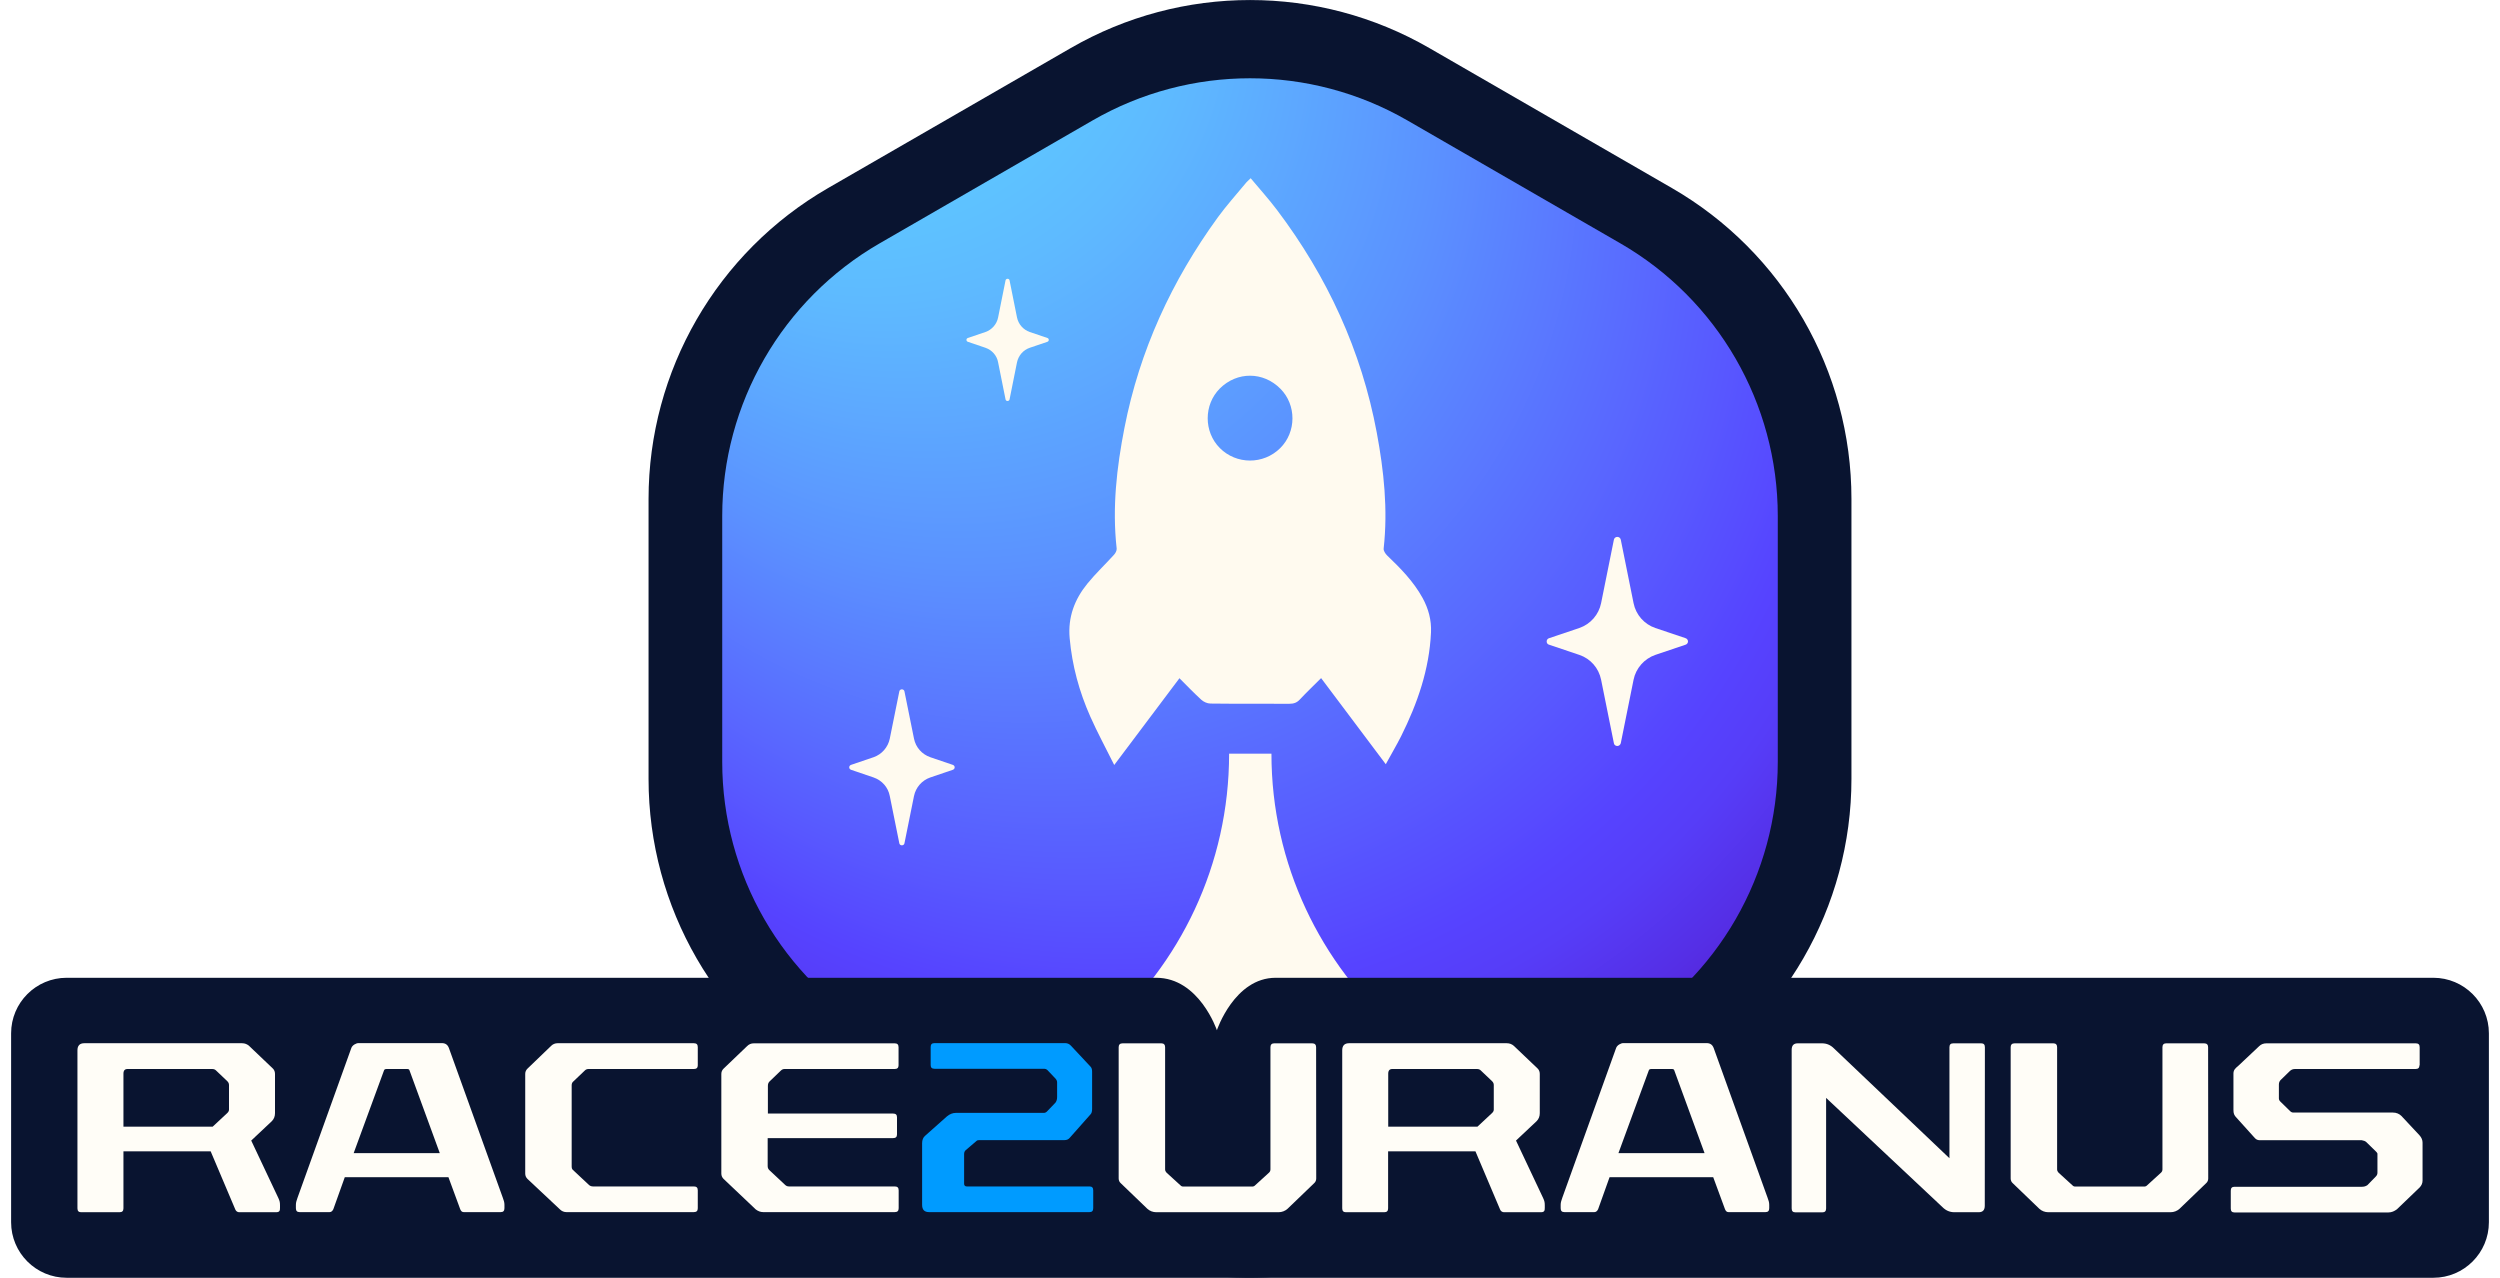
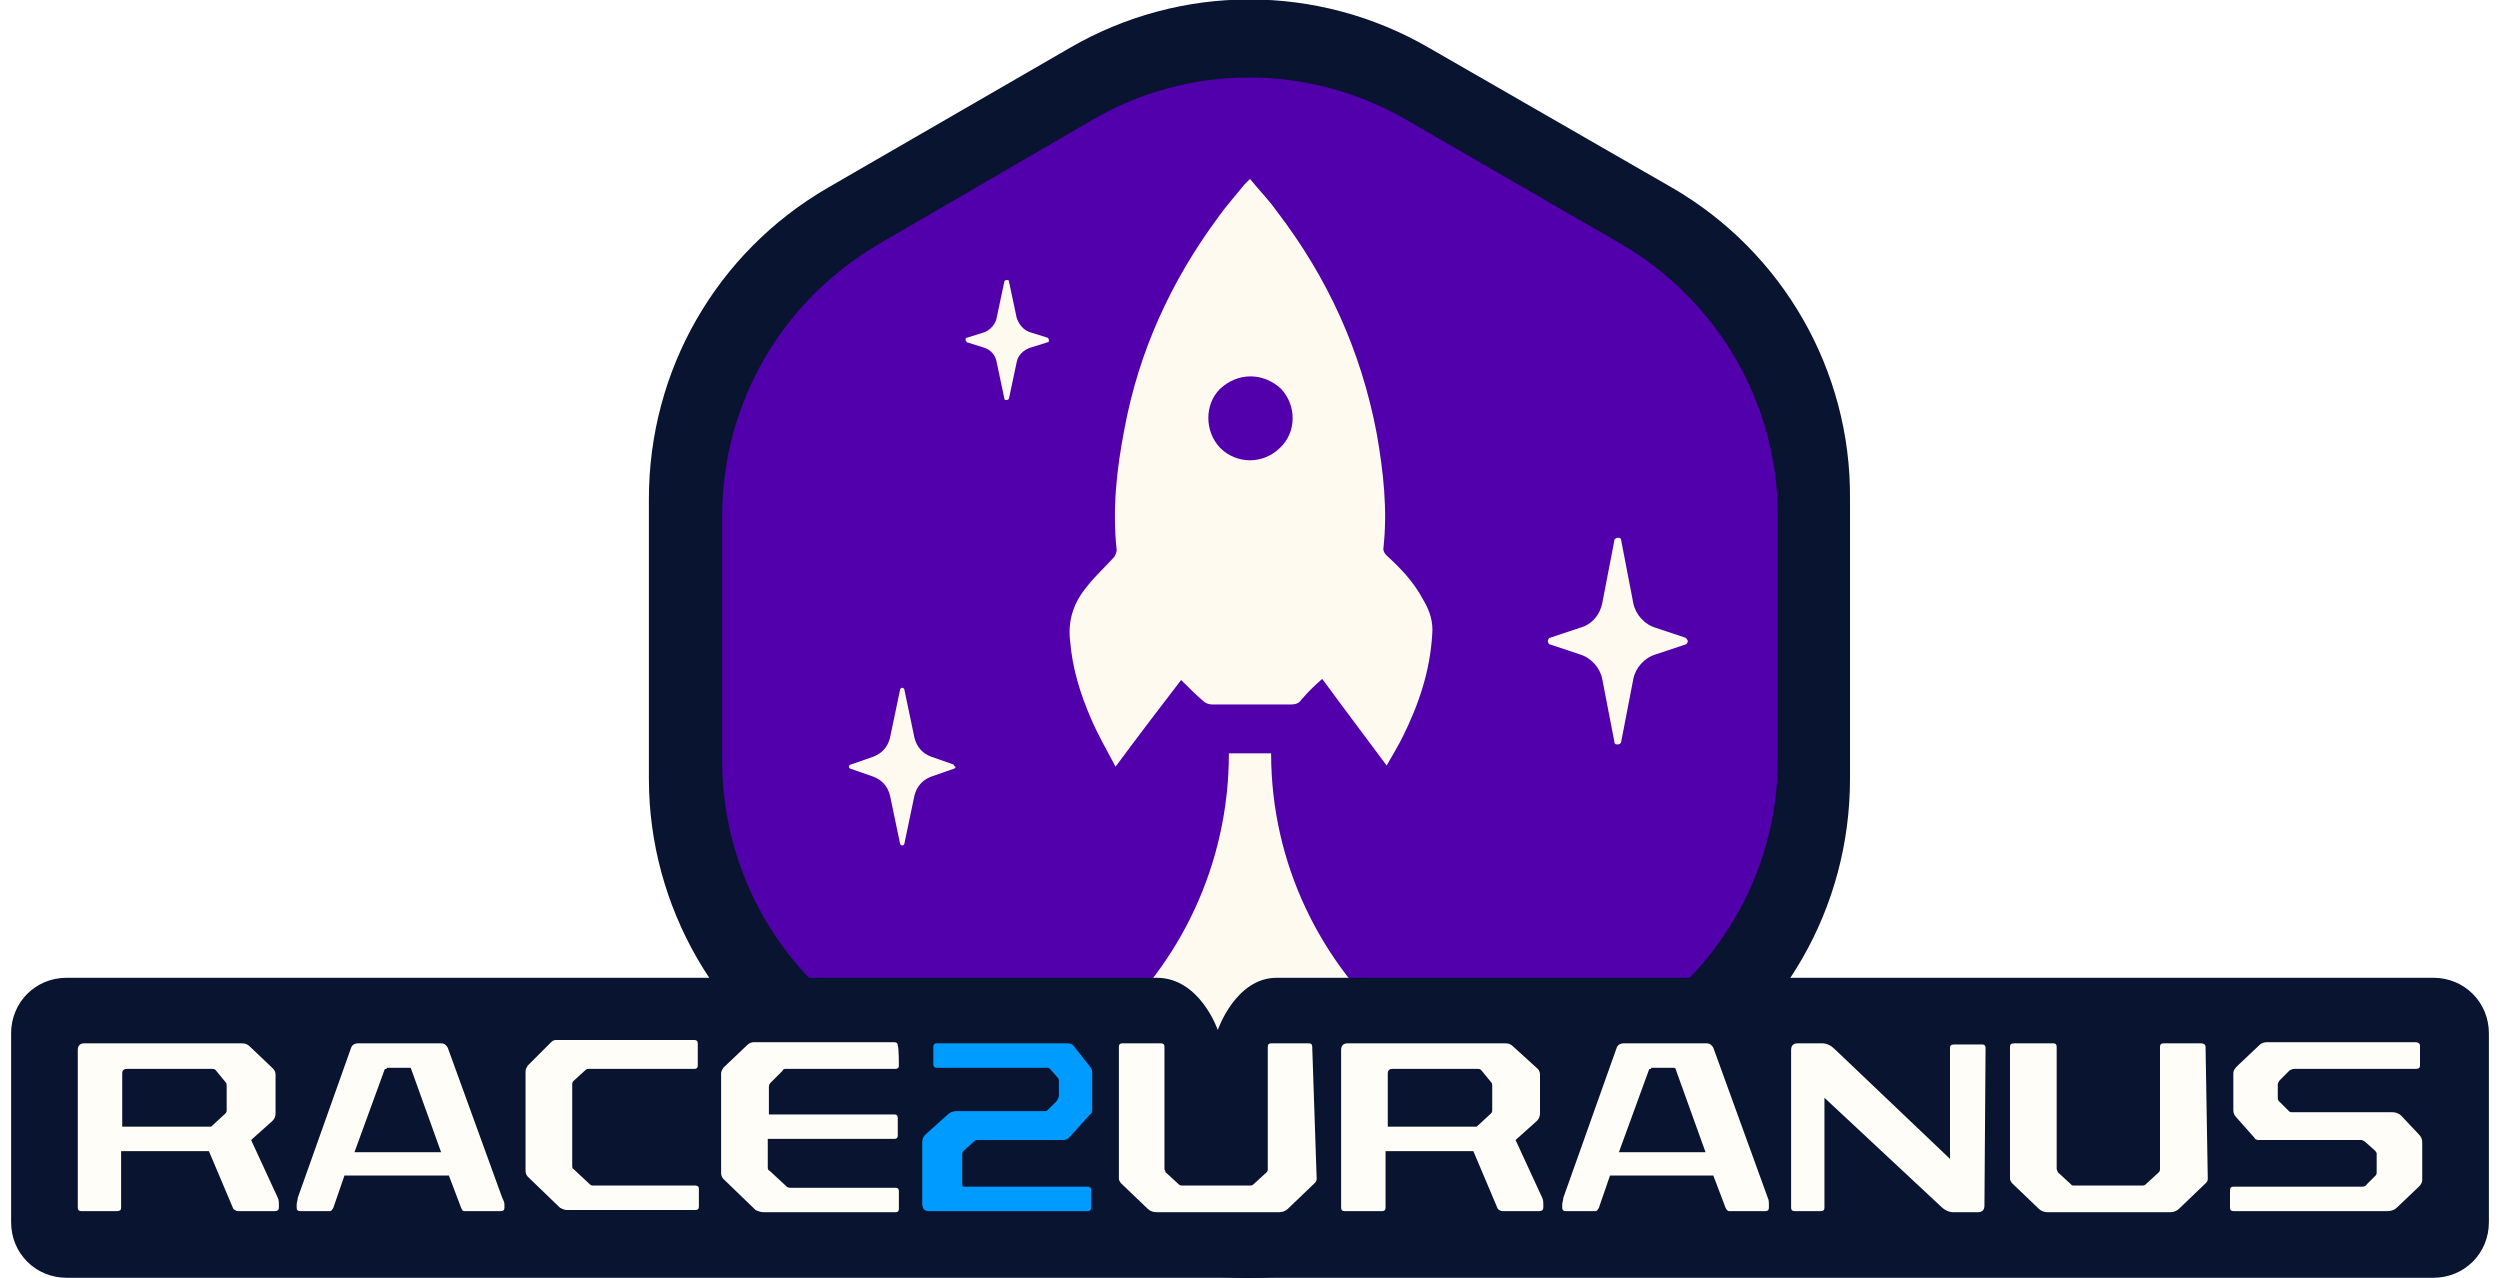
<svg xmlns="http://www.w3.org/2000/svg" xmlns:xlink="http://www.w3.org/1999/xlink" version="1.1" id="Layer_1" x="0px" y="0px" viewBox="0 0 225 115" style="enable-background:new 0 0 225 115;" xml:space="preserve">
  <style type="text/css">
	.st0{fill:#091430;}
	.st1{fill:url(#SVGID_1_);}
- 	.st2{clip-path:url(#SVGID_00000124861816850735422820000001208089245004244653_);fill:#FFFAEF;}
- 	.st3{clip-path:url(#SVGID_00000171706647724076518450000006024566942418316935_);fill:#FFFAEF;}
- 	.st4{clip-path:url(#SVGID_00000043420259195526177070000007012371213195878026_);fill:#FFFAEF;}
- 	.st5{clip-path:url(#SVGID_00000101814289960345698990000001278713730089115278_);fill:#FFFAEF;}
- 	.st6{clip-path:url(#SVGID_00000083777659733940271120000015798195729275514508_);fill:#FFFAEF;}
+ 	.st2{clip-path:url(#SVGID_00000017490443815888644270000018035722761809753275_);fill:#FFFAEF;}
+ 	.st3{clip-path:url(#SVGID_00000041988619368798611940000012973434643967408554_);fill:#FFFAEF;}
+ 	.st4{clip-path:url(#SVGID_00000041988861373333106570000006627958244444288933_);fill:#FFFAEF;}
+ 	.st5{clip-path:url(#SVGID_00000112626700586720516070000011359661135223218592_);fill:#FFFAEF;}
+ 	.st6{clip-path:url(#SVGID_00000052071600291064250960000003128616358262746284_);fill:#FFFAEF;}
	.st7{fill:#FFFDF7;}
	.st8{fill:#009BFF;}
</style>
-   <path class="st0" d="M150.48,16.93l-21.83-12.6c-9.99-5.77-22.3-5.77-32.29,0l-21.84,12.6C64.53,22.7,58.37,33.36,58.37,44.9v25.21  c0,11.54,6.16,22.2,16.15,27.97l12.09,6.98l9.74,5.62c8.7,5.02,19.14,5.65,28.29,1.93c0.85-0.35,1.7-0.72,2.53-1.14  c0.49-0.25,0.99-0.51,1.47-0.79l9.83-5.68h0.01l12-6.93c9.99-5.77,16.15-16.43,16.15-27.97V44.9  C166.63,33.36,160.47,22.7,150.48,16.93z" />
+   <path class="st0" d="M150.5,16.9L128.6,4.3c-10-5.8-22.3-5.8-32.3,0L74.5,16.9c-10,5.8-16.1,16.4-16.1,28v25.2  c0,11.5,6.2,22.2,16.1,28l12.1,7l9.7,5.6c8.7,5,19.1,5.7,28.3,1.9c0.8-0.3,1.7-0.7,2.5-1.1c0.5-0.2,1-0.5,1.5-0.8l9.8-5.7h0l12-6.9  c10-5.8,16.1-16.4,16.1-28V44.9C166.6,33.4,160.5,22.7,150.5,16.9z" />
  <g>
    <g>
-       <radialGradient id="SVGID_1_" cx="120.408" cy="-0.633" r="81.478" fx="68.845" fy="62.453" gradientTransform="matrix(0.983 0 0 -0.983 -7.044 38.0377)" gradientUnits="userSpaceOnUse">
-         <stop offset="0.138" style="stop-color:#60DBFF" />
-         <stop offset="0.221" style="stop-color:#5FD2FF" />
-         <stop offset="0.355" style="stop-color:#5EBAFF" />
-         <stop offset="0.524" style="stop-color:#5B92FF" />
-         <stop offset="0.72" style="stop-color:#585BFF" />
-         <stop offset="0.8" style="stop-color:#5643FF" />
-         <stop offset="0.837" style="stop-color:#563DF8" />
-         <stop offset="0.891" style="stop-color:#552EE5" />
-         <stop offset="0.955" style="stop-color:#5315C6" />
-         <stop offset="1" style="stop-color:#5200AB" />
-       </radialGradient>
-       <path class="st1" d="M145.83,21.9l-19.16-11.06c-8.77-5.06-19.57-5.06-28.34,0L79.17,21.9C70.4,26.96,65,36.32,65,46.44v22.13    c0,10.12,5.4,19.48,14.17,24.54l10.61,6.13l8.55,4.94c7.63,4.41,16.8,4.96,24.83,1.69c0.75-0.3,1.49-0.63,2.22-1    c0.43-0.22,0.87-0.44,1.29-0.69l8.63-4.98h0.01l10.53-6.08C154.6,88.05,160,78.69,160,68.57V46.44    C160,36.32,154.6,26.96,145.83,21.9z" />
+       <g>
+         <radialGradient id="SVGID_1_" cx="128.831" cy="635.078" r="81.478" fx="77.267" fy="698.164" gradientTransform="matrix(0.983 0 0 0.983 -15.323 -585.6213)" gradientUnits="userSpaceOnUse">
+           <stop offset="0" style="stop-color:#60DBFF" />
+           <stop offset="9.936358e-02" style="stop-color:#5FD2FF" />
+           <stop offset="0.261" style="stop-color:#5EBAFF" />
+           <stop offset="0.466" style="stop-color:#5B92FF" />
+           <stop offset="0.703" style="stop-color:#585BFF" />
+           <stop offset="0.8" style="stop-color:#5643FF" />
+           <stop offset="0.837" style="stop-color:#563DF8" />
+           <stop offset="0.891" style="stop-color:#552EE5" />
+           <stop offset="0.955" style="stop-color:#5315C6" />
+           <stop offset="1" style="stop-color:#5200AB" />
+         </radialGradient>
+         <path class="st1" d="M145.8,21.9l-19.2-11.1c-8.8-5.1-19.6-5.1-28.3,0L79.2,21.9C70.4,27,65,36.3,65,46.4v22.1     c0,10.1,5.4,19.5,14.2,24.5l10.6,6.1l8.6,4.9c7.6,4.4,16.8,5,24.8,1.7c0.8-0.3,1.5-0.6,2.2-1c0.4-0.2,0.9-0.4,1.3-0.7l8.6-5h0     l10.5-6.1c8.8-5.1,14.2-14.4,14.2-24.5V46.4C160,36.3,154.6,27,145.8,21.9z" />
+       </g>
    </g>
  </g>
  <g>
    <g>
-       <defs>
-         <path id="SVGID_00000031915873625437663260000012862166348543586697_" d="M145.83,21.9l-19.16-11.06     c-8.77-5.06-19.57-5.06-28.34,0L79.17,21.9C70.4,26.96,65,36.32,65,46.44v22.13c0,10.12,5.4,19.48,14.17,24.54l10.61,6.13     l8.55,4.94c7.63,4.41,16.8,4.96,24.83,1.69c0.75-0.3,1.49-0.63,2.22-1c0.43-0.22,0.87-0.44,1.29-0.69l8.63-4.98h0.01l10.53-6.08     C154.6,88.05,160,78.69,160,68.57V46.44C160,36.32,154.6,26.96,145.83,21.9z" />
-       </defs>
-       <clipPath id="SVGID_00000095327943180229209360000000235163514734623876_">
-         <use xlink:href="#SVGID_00000031915873625437663260000012862166348543586697_" style="overflow:visible;" />
-       </clipPath>
-       <path style="clip-path:url(#SVGID_00000095327943180229209360000000235163514734623876_);fill:#FFFAEF;" d="M114.43,67.83h-3.81    c0,10.02-4.43,18.99-11.44,25.09l1.35,0.78c6.41,3.7,14.11,4.16,20.86,1.42c0.63-0.26,1.25-0.53,1.87-0.84    c0.36-0.19,0.73-0.37,1.09-0.58l1.48-0.86C118.86,86.74,114.43,77.79,114.43,67.83z" />
+       <g>
+         <defs>
+           <path id="SVGID_00000088132997246524077370000012393543223745133247_" d="M145.8,21.9l-19.2-11.1c-8.8-5.1-19.6-5.1-28.3,0      L79.2,21.9C70.4,27,65,36.3,65,46.4v22.1c0,10.1,5.4,19.5,14.2,24.5l10.6,6.1l8.6,4.9c7.6,4.4,16.8,5,24.8,1.7      c0.8-0.3,1.5-0.6,2.2-1c0.4-0.2,0.9-0.4,1.3-0.7l8.6-5h0l10.5-6.1c8.8-5.1,14.2-14.4,14.2-24.5V46.4      C160,36.3,154.6,27,145.8,21.9z" />
+         </defs>
+         <clipPath id="SVGID_00000101797205082219170400000017016025513790648245_">
+           <use xlink:href="#SVGID_00000088132997246524077370000012393543223745133247_" style="overflow:visible;" />
+         </clipPath>
+         <path style="clip-path:url(#SVGID_00000101797205082219170400000017016025513790648245_);fill:#FFFAEF;" d="M114.4,67.8h-3.8     c0,10-4.4,19-11.4,25.1l1.3,0.8c6.4,3.7,14.1,4.2,20.9,1.4c0.6-0.3,1.2-0.5,1.9-0.8c0.4-0.2,0.7-0.4,1.1-0.6l1.5-0.9     C118.9,86.7,114.4,77.8,114.4,67.8z" />
+       </g>
    </g>
    <g>
-       <defs>
-         <path id="SVGID_00000129905656682725385100000014838912009631732370_" d="M145.83,21.9l-19.16-11.06     c-8.77-5.06-19.57-5.06-28.34,0L79.17,21.9C70.4,26.96,65,36.32,65,46.44v22.13c0,10.12,5.4,19.48,14.17,24.54l10.61,6.13     l8.55,4.94c7.63,4.41,16.8,4.96,24.83,1.69c0.75-0.3,1.49-0.63,2.22-1c0.43-0.22,0.87-0.44,1.29-0.69l8.63-4.98h0.01l10.53-6.08     C154.6,88.05,160,78.69,160,68.57V46.44C160,36.32,154.6,26.96,145.83,21.9z" />
-       </defs>
-       <clipPath id="SVGID_00000147216249536488013920000001513905501667943586_">
-         <use xlink:href="#SVGID_00000129905656682725385100000014838912009631732370_" style="overflow:visible;" />
-       </clipPath>
-       <path style="clip-path:url(#SVGID_00000147216249536488013920000001513905501667943586_);fill:#FFFAEF;" d="M124.84,49.99    c-0.16-0.16-0.34-0.43-0.31-0.63c0.39-3.51,0.02-6.98-0.62-10.42c-1.38-7.39-4.45-14.04-8.97-20.03    c-0.74-0.98-1.56-1.89-2.38-2.87c-0.22,0.22-0.38,0.35-0.5,0.51c-0.82,0.99-1.68,1.95-2.44,2.99c-4.16,5.72-7.06,12.01-8.42,18.97    c-0.7,3.58-1.11,7.19-0.7,10.86c0.02,0.18-0.11,0.42-0.24,0.56c-0.79,0.87-1.65,1.68-2.39,2.59c-1.16,1.42-1.77,3.03-1.6,4.92    c0.22,2.46,0.86,4.81,1.86,7.06c0.64,1.44,1.39,2.82,2.15,4.35c2.02-2.69,3.93-5.23,5.87-7.81c0.69,0.69,1.31,1.34,1.97,1.94    c0.21,0.19,0.54,0.34,0.82,0.34c2.37,0.03,4.74,0.01,7.11,0.02c0.39,0,0.67-0.1,0.93-0.38c0.61-0.65,1.25-1.26,1.92-1.93    c1.95,2.6,3.85,5.12,5.82,7.75c0.49-0.9,0.96-1.69,1.38-2.52c1.47-2.95,2.54-6.01,2.69-9.34c0.05-1.12-0.23-2.14-0.76-3.11    C127.21,52.32,126.04,51.14,124.84,49.99z M115.22,40.33c-1.51,1.5-3.95,1.49-5.44-0.01c-1.45-1.46-1.45-3.89,0-5.35    c1.55-1.55,3.92-1.54,5.46,0.02C116.69,36.45,116.68,38.88,115.22,40.33z" />
+       <g>
+         <defs>
+           <path id="SVGID_00000080188078070083422270000004351987352628770736_" d="M145.8,21.9l-19.2-11.1c-8.8-5.1-19.6-5.1-28.3,0      L79.2,21.9C70.4,27,65,36.3,65,46.4v22.1c0,10.1,5.4,19.5,14.2,24.5l10.6,6.1l8.6,4.9c7.6,4.4,16.8,5,24.8,1.7      c0.8-0.3,1.5-0.6,2.2-1c0.4-0.2,0.9-0.4,1.3-0.7l8.6-5h0l10.5-6.1c8.8-5.1,14.2-14.4,14.2-24.5V46.4      C160,36.3,154.6,27,145.8,21.9z" />
+         </defs>
+         <clipPath id="SVGID_00000005224341869912658090000013149342396338530743_">
+           <use xlink:href="#SVGID_00000080188078070083422270000004351987352628770736_" style="overflow:visible;" />
+         </clipPath>
+         <path style="clip-path:url(#SVGID_00000005224341869912658090000013149342396338530743_);fill:#FFFAEF;" d="M124.8,50     c-0.2-0.2-0.3-0.4-0.3-0.6c0.4-3.5,0-7-0.6-10.4c-1.4-7.4-4.4-14-9-20c-0.7-1-1.6-1.9-2.4-2.9c-0.2,0.2-0.4,0.4-0.5,0.5     c-0.8,1-1.7,2-2.4,3c-4.2,5.7-7.1,12-8.4,19c-0.7,3.6-1.1,7.2-0.7,10.9c0,0.2-0.1,0.4-0.2,0.6c-0.8,0.9-1.7,1.7-2.4,2.6     c-1.2,1.4-1.8,3-1.6,4.9c0.2,2.5,0.9,4.8,1.9,7.1c0.6,1.4,1.4,2.8,2.2,4.3c2-2.7,3.9-5.2,5.9-7.8c0.7,0.7,1.3,1.3,2,1.9     c0.2,0.2,0.5,0.3,0.8,0.3c2.4,0,4.7,0,7.1,0c0.4,0,0.7-0.1,0.9-0.4c0.6-0.7,1.2-1.3,1.9-1.9c1.9,2.6,3.8,5.1,5.8,7.8     c0.5-0.9,1-1.7,1.4-2.5c1.5-3,2.5-6,2.7-9.3c0.1-1.1-0.2-2.1-0.8-3.1C127.2,52.3,126,51.1,124.8,50z M115.2,40.3     c-1.5,1.5-3.9,1.5-5.4,0c-1.4-1.5-1.4-3.9,0-5.3c1.6-1.5,3.9-1.5,5.5,0C116.7,36.5,116.7,38.9,115.2,40.3z" />
+       </g>
    </g>
    <g>
-       <defs>
-         <path id="SVGID_00000096778489197219608300000015756697419339892109_" d="M145.83,21.9l-19.16-11.06     c-8.77-5.06-19.57-5.06-28.34,0L79.17,21.9C70.4,26.96,65,36.32,65,46.44v22.13c0,10.12,5.4,19.48,14.17,24.54l10.61,6.13     l8.55,4.94c7.63,4.41,16.8,4.96,24.83,1.69c0.75-0.3,1.49-0.63,2.22-1c0.43-0.22,0.87-0.44,1.29-0.69l8.63-4.98h0.01l10.53-6.08     C154.6,88.05,160,78.69,160,68.57V46.44C160,36.32,154.6,26.96,145.83,21.9z" />
-       </defs>
-       <clipPath id="SVGID_00000030476965328932563980000006250019912744640939_">
-         <use xlink:href="#SVGID_00000096778489197219608300000015756697419339892109_" style="overflow:visible;" />
-       </clipPath>
-       <path style="clip-path:url(#SVGID_00000030476965328932563980000006250019912744640939_);fill:#FFFAEF;" d="M85.76,68.84    l-2.03-0.69c-0.75-0.26-1.31-0.88-1.47-1.67l-0.86-4.26c-0.02-0.11-0.12-0.18-0.23-0.18s-0.21,0.07-0.23,0.18l-0.86,4.26    c-0.16,0.77-0.71,1.41-1.46,1.67l-2.03,0.69c-0.1,0.04-0.16,0.12-0.16,0.22s0.06,0.18,0.16,0.22l2.03,0.69    c0.75,0.26,1.31,0.88,1.46,1.67l0.86,4.26c0.02,0.11,0.12,0.18,0.23,0.18s0.21-0.07,0.23-0.18l0.86-4.26    c0.16-0.77,0.71-1.41,1.47-1.67l2.03-0.69c0.1-0.04,0.16-0.12,0.16-0.22C85.92,68.96,85.86,68.88,85.76,68.84z" />
+       <g>
+         <defs>
+           <path id="SVGID_00000136390850696803337900000005704790068720900739_" d="M145.8,21.9l-19.2-11.1c-8.8-5.1-19.6-5.1-28.3,0      L79.2,21.9C70.4,27,65,36.3,65,46.4v22.1c0,10.1,5.4,19.5,14.2,24.5l10.6,6.1l8.6,4.9c7.6,4.4,16.8,5,24.8,1.7      c0.8-0.3,1.5-0.6,2.2-1c0.4-0.2,0.9-0.4,1.3-0.7l8.6-5h0l10.5-6.1c8.8-5.1,14.2-14.4,14.2-24.5V46.4      C160,36.3,154.6,27,145.8,21.9z" />
+         </defs>
+         <clipPath id="SVGID_00000015320000844045615370000000382939797867746454_">
+           <use xlink:href="#SVGID_00000136390850696803337900000005704790068720900739_" style="overflow:visible;" />
+         </clipPath>
+         <path style="clip-path:url(#SVGID_00000015320000844045615370000000382939797867746454_);fill:#FFFAEF;" d="M85.8,68.8l-2-0.7     c-0.8-0.3-1.3-0.9-1.5-1.7l-0.9-4.3c0-0.1-0.1-0.2-0.2-0.2s-0.2,0.1-0.2,0.2l-0.9,4.3c-0.2,0.8-0.7,1.4-1.5,1.7l-2,0.7     c-0.1,0-0.2,0.1-0.2,0.2s0.1,0.2,0.2,0.2l2,0.7c0.8,0.3,1.3,0.9,1.5,1.7l0.9,4.3c0,0.1,0.1,0.2,0.2,0.2s0.2-0.1,0.2-0.2l0.9-4.3     c0.2-0.8,0.7-1.4,1.5-1.7l2-0.7c0.1,0,0.2-0.1,0.2-0.2C85.9,69,85.9,68.9,85.8,68.8z" />
+       </g>
    </g>
    <g>
-       <defs>
-         <path id="SVGID_00000060723723022683466910000017221292682633909415_" d="M145.83,21.9l-19.16-11.06     c-8.77-5.06-19.57-5.06-28.34,0L79.17,21.9C70.4,26.96,65,36.32,65,46.44v22.13c0,10.12,5.4,19.48,14.17,24.54l10.61,6.13     l8.55,4.94c7.63,4.41,16.8,4.96,24.83,1.69c0.75-0.3,1.49-0.63,2.22-1c0.43-0.22,0.87-0.44,1.29-0.69l8.63-4.98h0.01l10.53-6.08     C154.6,88.05,160,78.69,160,68.57V46.44C160,36.32,154.6,26.96,145.83,21.9z" />
-       </defs>
-       <clipPath id="SVGID_00000070120790220641217380000014263739619583810948_">
-         <use xlink:href="#SVGID_00000060723723022683466910000017221292682633909415_" style="overflow:visible;" />
-       </clipPath>
-       <path style="clip-path:url(#SVGID_00000070120790220641217380000014263739619583810948_);fill:#FFFAEF;" d="M94.27,30.42    l-1.59-0.54c-0.58-0.2-1.02-0.69-1.15-1.31l-0.67-3.34c-0.02-0.09-0.09-0.14-0.18-0.14c-0.09,0-0.16,0.06-0.18,0.14l-0.67,3.34    c-0.12,0.61-0.56,1.11-1.14,1.31l-1.59,0.54c-0.08,0.03-0.12,0.1-0.12,0.17c0,0.08,0.05,0.14,0.12,0.17l1.59,0.54    c0.58,0.2,1.03,0.69,1.14,1.31l0.67,3.34c0.02,0.09,0.09,0.14,0.18,0.14c0.09,0,0.16-0.06,0.18-0.14l0.67-3.34    c0.13-0.61,0.56-1.11,1.15-1.31l1.59-0.54c0.08-0.03,0.12-0.1,0.12-0.17C94.39,30.51,94.34,30.44,94.27,30.42z" />
+       <g>
+         <defs>
+           <path id="SVGID_00000075147165400353916790000007104396208753531794_" d="M145.8,21.9l-19.2-11.1c-8.8-5.1-19.6-5.1-28.3,0      L79.2,21.9C70.4,27,65,36.3,65,46.4v22.1c0,10.1,5.4,19.5,14.2,24.5l10.6,6.1l8.6,4.9c7.6,4.4,16.8,5,24.8,1.7      c0.8-0.3,1.5-0.6,2.2-1c0.4-0.2,0.9-0.4,1.3-0.7l8.6-5h0l10.5-6.1c8.8-5.1,14.2-14.4,14.2-24.5V46.4      C160,36.3,154.6,27,145.8,21.9z" />
+         </defs>
+         <clipPath id="SVGID_00000163785602959453568240000005204593782916704166_">
+           <use xlink:href="#SVGID_00000075147165400353916790000007104396208753531794_" style="overflow:visible;" />
+         </clipPath>
+         <path style="clip-path:url(#SVGID_00000163785602959453568240000005204593782916704166_);fill:#FFFAEF;" d="M94.3,30.4l-1.6-0.5     c-0.6-0.2-1-0.7-1.2-1.3l-0.7-3.3c0-0.1-0.1-0.1-0.2-0.1c-0.1,0-0.2,0.1-0.2,0.1l-0.7,3.3c-0.1,0.6-0.6,1.1-1.1,1.3l-1.6,0.5     c-0.1,0-0.1,0.1-0.1,0.2c0,0.1,0.1,0.1,0.1,0.2l1.6,0.5c0.6,0.2,1,0.7,1.1,1.3l0.7,3.3c0,0.1,0.1,0.1,0.2,0.1     c0.1,0,0.2-0.1,0.2-0.1l0.7-3.3c0.1-0.6,0.6-1.1,1.2-1.3l1.6-0.5c0.1,0,0.1-0.1,0.1-0.2C94.4,30.5,94.3,30.4,94.3,30.4z" />
+       </g>
    </g>
    <g>
-       <defs>
-         <path id="SVGID_00000171690803240831407000000004925910929679903419_" d="M145.83,21.9l-19.16-11.06     c-8.77-5.06-19.57-5.06-28.34,0L79.17,21.9C70.4,26.96,65,36.32,65,46.44v22.13c0,10.12,5.4,19.48,14.17,24.54l10.61,6.13     l8.55,4.94c7.63,4.41,16.8,4.96,24.83,1.69c0.75-0.3,1.49-0.63,2.22-1c0.43-0.22,0.87-0.44,1.29-0.69l8.63-4.98h0.01l10.53-6.08     C154.6,88.05,160,78.69,160,68.57V46.44C160,36.32,154.6,26.96,145.83,21.9z" />
-       </defs>
-       <clipPath id="SVGID_00000105401946185005169520000017295674029514183839_">
-         <use xlink:href="#SVGID_00000171690803240831407000000004925910929679903419_" style="overflow:visible;" />
-       </clipPath>
-       <path style="clip-path:url(#SVGID_00000105401946185005169520000017295674029514183839_);fill:#FFFAEF;" d="M151.71,57.44    l-2.73-0.92c-1-0.34-1.75-1.19-1.96-2.24l-1.15-5.71c-0.03-0.15-0.16-0.25-0.31-0.25s-0.28,0.1-0.31,0.25l-1.15,5.71    c-0.21,1.04-0.95,1.89-1.96,2.24l-2.73,0.92c-0.13,0.04-0.21,0.16-0.21,0.29c0,0.14,0.08,0.26,0.21,0.29l2.73,0.92    c1.01,0.34,1.75,1.19,1.96,2.24l1.15,5.71c0.02,0.15,0.16,0.25,0.31,0.25s0.27-0.11,0.31-0.25l1.15-5.71    c0.21-1.04,0.96-1.89,1.96-2.24l2.73-0.92c0.12-0.04,0.21-0.16,0.21-0.29C151.92,57.6,151.83,57.48,151.71,57.44z" />
+       <g>
+         <defs>
+           <path id="SVGID_00000137127848755774849190000006494495118812790921_" d="M145.8,21.9l-19.2-11.1c-8.8-5.1-19.6-5.1-28.3,0      L79.2,21.9C70.4,27,65,36.3,65,46.4v22.1c0,10.1,5.4,19.5,14.2,24.5l10.6,6.1l8.6,4.9c7.6,4.4,16.8,5,24.8,1.7      c0.8-0.3,1.5-0.6,2.2-1c0.4-0.2,0.9-0.4,1.3-0.7l8.6-5h0l10.5-6.1c8.8-5.1,14.2-14.4,14.2-24.5V46.4      C160,36.3,154.6,27,145.8,21.9z" />
+         </defs>
+         <clipPath id="SVGID_00000137106064160694821170000009872568960479093663_">
+           <use xlink:href="#SVGID_00000137127848755774849190000006494495118812790921_" style="overflow:visible;" />
+         </clipPath>
+         <path style="clip-path:url(#SVGID_00000137106064160694821170000009872568960479093663_);fill:#FFFAEF;" d="M151.7,57.4l-2.7-0.9     c-1-0.3-1.8-1.2-2-2.2l-1.1-5.7c0-0.2-0.2-0.2-0.3-0.2s-0.3,0.1-0.3,0.2l-1.1,5.7c-0.2,1-0.9,1.9-2,2.2l-2.7,0.9     c-0.1,0-0.2,0.2-0.2,0.3c0,0.1,0.1,0.3,0.2,0.3l2.7,0.9c1,0.3,1.8,1.2,2,2.2l1.1,5.7c0,0.2,0.2,0.2,0.3,0.2s0.3-0.1,0.3-0.2     l1.1-5.7c0.2-1,1-1.9,2-2.2l2.7-0.9c0.1,0,0.2-0.2,0.2-0.3C151.9,57.6,151.8,57.5,151.7,57.4z" />
+       </g>
    </g>
  </g>
-   <path class="st0" d="M219,115H6c-2.76,0-5-2.24-5-5V93c0-2.76,2.24-5,5-5c0,0,94.19,0,98.06,0s5.46,4.72,5.46,4.72  S111.1,88,114.81,88C118.52,88,219,88,219,88c2.76,0,5,2.24,5,5v17C224,112.76,221.76,115,219,115z" />
+   <path class="st0" d="M219,115H6c-2.8,0-5-2.2-5-5V93c0-2.8,2.2-5,5-5c0,0,94.2,0,98.1,0s5.5,4.7,5.5,4.7s1.6-4.7,5.3-4.7  S219,88,219,88c2.8,0,5,2.2,5,5v17C224,112.8,221.8,115,219,115z" />
  <g>
    <g>
-       <path class="st7" d="M24.57,96.18c0.13,0.13,0.18,0.31,0.18,0.48v3.52c0,0.29-0.09,0.53-0.29,0.73l-1.85,1.74l2.44,5.17    c0.11,0.24,0.15,0.37,0.15,0.64v0.24c0,0.24-0.02,0.4-0.35,0.4h-3.32c-0.15,0-0.29-0.09-0.35-0.24l-2.22-5.24h-7.85v5.13    c0,0.24-0.11,0.35-0.35,0.35H7.3c-0.22,0-0.33-0.11-0.33-0.35V94.53c0-0.42,0.2-0.64,0.62-0.64h14.19c0.26,0,0.48,0.09,0.66,0.26    L24.57,96.18z M19.44,96.34c-0.09-0.09-0.2-0.13-0.35-0.13h-7.61c-0.24,0-0.37,0.13-0.37,0.42v4.77h8.03l1.32-1.23    c0.11-0.11,0.15-0.2,0.15-0.31v-2.2c0-0.13-0.04-0.24-0.15-0.35L19.44,96.34z" />
-       <path class="st7" d="M45.25,107.79c0.09,0.24,0.15,0.42,0.15,0.64v0.31c0,0.24-0.11,0.35-0.33,0.35h-3.34    c-0.15,0-0.24-0.09-0.31-0.26l-1.06-2.88h-9.33L30,108.83c-0.07,0.15-0.18,0.26-0.33,0.26h-2.71c-0.22,0-0.33-0.11-0.33-0.35    v-0.31c0-0.22,0.07-0.4,0.15-0.64l4.84-13.47c0.09-0.26,0.44-0.44,0.64-0.44h7.5c0.33,0,0.53,0.15,0.64,0.44L45.25,107.79z     M34.8,96.21c-0.13,0-0.22,0.04-0.24,0.13l-2.73,7.44h7.75l-2.73-7.46c-0.02-0.07-0.09-0.11-0.2-0.11H34.8z" />
-       <path class="st7" d="M62.8,95.88c0,0.22-0.11,0.33-0.35,0.33h-9.48c-0.13,0-0.24,0.04-0.33,0.13l-1.08,1.03    c-0.07,0.07-0.11,0.18-0.11,0.31v7.28c0,0.13,0.02,0.26,0.11,0.33l1.45,1.36c0.11,0.09,0.22,0.13,0.37,0.13h9.07    c0.24,0,0.35,0.11,0.35,0.35v1.61c0,0.24-0.11,0.35-0.35,0.35H50.97c-0.22,0-0.42-0.09-0.57-0.24l-2.93-2.75    c-0.13-0.13-0.2-0.29-0.2-0.48v-8.96c0-0.2,0.07-0.35,0.2-0.48l2.13-2.05c0.15-0.15,0.35-0.24,0.57-0.24h12.28    c0.24,0,0.35,0.11,0.35,0.35C62.8,94.23,62.8,95.88,62.8,95.88z" />
-       <path class="st7" d="M80.87,95.88c0,0.22-0.11,0.33-0.35,0.33h-9.9c-0.13,0-0.24,0.04-0.35,0.15l-1.01,0.97    c-0.11,0.11-0.15,0.24-0.15,0.4v2.49h11.27c0.24,0,0.35,0.11,0.35,0.33v1.55c0,0.22-0.11,0.33-0.35,0.33H69.09v2.51    c0,0.15,0.04,0.26,0.15,0.37l1.41,1.32c0.11,0.11,0.22,0.15,0.37,0.15h9.51c0.24,0,0.35,0.11,0.35,0.35v1.61    c0,0.24-0.11,0.35-0.35,0.35H68.68c-0.24,0-0.46-0.09-0.66-0.24l-2.9-2.75c-0.13-0.13-0.2-0.29-0.2-0.48v-8.96    c0-0.2,0.07-0.35,0.2-0.48l2.11-2.02c0.18-0.18,0.37-0.26,0.62-0.26h12.67c0.24,0,0.35,0.11,0.35,0.35V95.88z" />
-       <path class="st8" d="M98.14,95.99c0.11,0.11,0.15,0.26,0.15,0.46v3.34c0,0.24-0.04,0.4-0.15,0.51l-1.87,2.11    c-0.11,0.13-0.26,0.2-0.46,0.2h-7.68c-0.11,0-0.2,0.02-0.26,0.09l-0.95,0.81c-0.11,0.09-0.15,0.22-0.15,0.37v2.66    c0,0.15,0.09,0.24,0.24,0.24h11.05c0.22,0,0.33,0.11,0.33,0.35v1.61c0,0.24-0.11,0.35-0.33,0.35H83.61    c-0.42,0-0.62-0.22-0.62-0.66v-5.54c0-0.29,0.09-0.51,0.26-0.66l1.98-1.76c0.24-0.2,0.51-0.31,0.79-0.31h7.92    c0.11,0,0.2-0.04,0.29-0.13l0.76-0.79c0.11-0.15,0.15-0.31,0.15-0.51V97.4c0-0.09-0.04-0.2-0.13-0.31l-0.73-0.77    c-0.09-0.09-0.2-0.13-0.31-0.13h-9.86c-0.24,0-0.35-0.11-0.35-0.33v-1.63c0-0.24,0.11-0.35,0.35-0.35h11.75    c0.22,0,0.4,0.09,0.53,0.24L98.14,95.99z" />
-       <path class="st7" d="M118.46,106.06c0,0.18-0.07,0.33-0.2,0.44l-2.38,2.29c-0.22,0.2-0.51,0.31-0.81,0.31h-11    c-0.31,0-0.59-0.11-0.81-0.31l-2.38-2.29c-0.13-0.11-0.2-0.26-0.2-0.44V94.25c0-0.22,0.11-0.35,0.35-0.35h3.5    c0.22,0,0.33,0.13,0.33,0.35v11c0,0.13,0.07,0.22,0.13,0.29l1.25,1.14c0.09,0.09,0.15,0.11,0.29,0.11h6.14    c0.13,0,0.2-0.02,0.29-0.11l1.25-1.14c0.07-0.07,0.13-0.15,0.13-0.29v-11c0-0.22,0.11-0.35,0.33-0.35h3.43    c0.24,0,0.35,0.13,0.35,0.35L118.46,106.06L118.46,106.06z" />
-       <path class="st7" d="M138.4,96.18c0.13,0.13,0.18,0.31,0.18,0.48v3.52c0,0.29-0.09,0.53-0.29,0.73l-1.85,1.74l2.44,5.17    c0.11,0.24,0.15,0.37,0.15,0.64v0.24c0,0.24-0.02,0.4-0.35,0.4h-3.32c-0.15,0-0.29-0.09-0.35-0.24l-2.22-5.24h-7.86v5.13    c0,0.24-0.11,0.35-0.35,0.35h-3.45c-0.22,0-0.33-0.11-0.33-0.35V94.53c0-0.42,0.2-0.64,0.62-0.64h14.19    c0.26,0,0.48,0.09,0.66,0.26L138.4,96.18z M133.27,96.34c-0.09-0.09-0.2-0.13-0.35-0.13h-7.61c-0.24,0-0.37,0.13-0.37,0.42v4.77    h8.03l1.32-1.23c0.11-0.11,0.15-0.2,0.15-0.31v-2.2c0-0.13-0.04-0.24-0.15-0.35L133.27,96.34z" />
-       <path class="st7" d="M159.08,107.79c0.09,0.24,0.15,0.42,0.15,0.64v0.31c0,0.24-0.11,0.35-0.33,0.35h-3.34    c-0.15,0-0.24-0.09-0.31-0.26l-1.06-2.88h-9.33l-1.03,2.88c-0.07,0.15-0.18,0.26-0.33,0.26h-2.71c-0.22,0-0.33-0.11-0.33-0.35    v-0.31c0-0.22,0.07-0.4,0.15-0.64l4.84-13.47c0.09-0.26,0.44-0.44,0.64-0.44h7.5c0.33,0,0.53,0.15,0.64,0.44L159.08,107.79z     M148.63,96.21c-0.13,0-0.22,0.04-0.24,0.13l-2.73,7.44h7.75l-2.73-7.46c-0.02-0.07-0.09-0.11-0.2-0.11H148.63z" />
-       <path class="st7" d="M178.63,108.51c0,0.4-0.18,0.59-0.55,0.59h-2.18c-0.42,0-0.77-0.15-1.08-0.46l-10.47-9.83v9.95    c0,0.24-0.11,0.35-0.33,0.35h-2.44c-0.22,0-0.33-0.11-0.33-0.35V94.49c0-0.4,0.18-0.59,0.55-0.59h2.18c0.42,0,0.77,0.15,1.08,0.46    l10.39,9.88v-9.99c0-0.24,0.11-0.35,0.35-0.35h2.51c0.22,0,0.33,0.11,0.33,0.35L178.63,108.51L178.63,108.51z" />
-       <path class="st7" d="M198.74,106.06c0,0.18-0.07,0.33-0.2,0.44l-2.38,2.29c-0.22,0.2-0.51,0.31-0.81,0.31h-11    c-0.31,0-0.59-0.11-0.81-0.31l-2.38-2.29c-0.13-0.11-0.2-0.26-0.2-0.44V94.25c0-0.22,0.11-0.35,0.35-0.35h3.5    c0.22,0,0.33,0.13,0.33,0.35v11c0,0.13,0.07,0.22,0.13,0.29l1.25,1.14c0.09,0.09,0.15,0.11,0.29,0.11h6.14    c0.13,0,0.2-0.02,0.29-0.11l1.25-1.14c0.07-0.07,0.13-0.15,0.13-0.29v-11c0-0.22,0.11-0.35,0.33-0.35h3.43    c0.24,0,0.35,0.13,0.35,0.35L198.74,106.06L198.74,106.06z" />
-       <path class="st7" d="M217.75,95.88c0,0.22-0.11,0.33-0.35,0.33h-10.85c-0.2,0-0.35,0.07-0.48,0.2l-0.77,0.75    c-0.13,0.11-0.2,0.26-0.2,0.44v1.25c0,0.11,0.04,0.2,0.13,0.29l0.88,0.86c0.09,0.09,0.18,0.13,0.29,0.13h8.96    c0.31,0,0.57,0.11,0.77,0.31l1.61,1.72c0.2,0.22,0.29,0.44,0.29,0.68v3.41c0,0.24-0.09,0.44-0.26,0.62l-2.02,1.94    c-0.24,0.2-0.51,0.31-0.79,0.31H201.1c-0.22,0-0.33-0.11-0.33-0.35v-1.61c0-0.24,0.11-0.35,0.33-0.35h11.46    c0.2,0,0.35-0.04,0.51-0.15l0.75-0.77c0.11-0.11,0.15-0.22,0.15-0.35v-1.72c-0.02-0.07-0.07-0.11-0.13-0.18l-0.86-0.84    c-0.11-0.11-0.26-0.15-0.42-0.18h-9.17c-0.15,0-0.31-0.04-0.44-0.18l-1.65-1.83c-0.24-0.24-0.29-0.4-0.29-0.73v-3.26    c0-0.33,0.18-0.48,0.42-0.68l1.89-1.78c0.18-0.18,0.4-0.26,0.66-0.26h13.44c0.24,0,0.35,0.11,0.35,0.35v1.63H217.75z" />
+       <path class="st7" d="M24.6,96.2c0.1,0.1,0.2,0.3,0.2,0.5v3.5c0,0.3-0.1,0.5-0.3,0.7l-1.9,1.7l2.4,5.2c0.1,0.2,0.1,0.4,0.1,0.6v0.2    c0,0.2,0,0.4-0.4,0.4h-3.3c-0.1,0-0.3-0.1-0.4-0.2l-2.2-5.2h-7.9v5.1c0,0.2-0.1,0.3-0.4,0.3H7.3c-0.2,0-0.3-0.1-0.3-0.3V94.5    c0-0.4,0.2-0.6,0.6-0.6h14.2c0.3,0,0.5,0.1,0.7,0.3L24.6,96.2z M19.4,96.3c-0.1-0.1-0.2-0.1-0.4-0.1h-7.6c-0.2,0-0.4,0.1-0.4,0.4    v4.8h8l1.3-1.2c0.1-0.1,0.1-0.2,0.1-0.3v-2.2c0-0.1,0-0.2-0.1-0.3L19.4,96.3z" />
+       <path class="st7" d="M45.2,107.8c0.1,0.2,0.2,0.4,0.2,0.6v0.3c0,0.2-0.1,0.3-0.3,0.3h-3.3c-0.2,0-0.2-0.1-0.3-0.3l-1.1-2.9H31    l-1,2.9c-0.1,0.2-0.2,0.3-0.3,0.3H27c-0.2,0-0.3-0.1-0.3-0.3v-0.3c0-0.2,0.1-0.4,0.1-0.6l4.8-13.5c0.1-0.3,0.4-0.4,0.6-0.4h7.5    c0.3,0,0.5,0.2,0.6,0.4L45.2,107.8z M34.8,96.2c-0.1,0-0.2,0-0.2,0.1l-2.7,7.4h7.8l-2.7-7.5c0-0.1-0.1-0.1-0.2-0.1H34.8z" />
+       <path class="st7" d="M62.8,95.9c0,0.2-0.1,0.3-0.3,0.3H53c-0.1,0-0.2,0-0.3,0.1l-1.1,1c-0.1,0.1-0.1,0.2-0.1,0.3v7.3    c0,0.1,0,0.3,0.1,0.3l1.5,1.4c0.1,0.1,0.2,0.1,0.4,0.1h9.1c0.2,0,0.3,0.1,0.3,0.3v1.6c0,0.2-0.1,0.3-0.3,0.3H51    c-0.2,0-0.4-0.1-0.6-0.2l-2.9-2.8c-0.1-0.1-0.2-0.3-0.2-0.5v-9c0-0.2,0.1-0.3,0.2-0.5l2.1-2.1c0.2-0.2,0.3-0.2,0.6-0.2h12.3    c0.2,0,0.3,0.1,0.3,0.3C62.8,94.2,62.8,95.9,62.8,95.9z" />
+       <path class="st7" d="M80.9,95.9c0,0.2-0.1,0.3-0.3,0.3h-9.9c-0.1,0-0.2,0-0.3,0.2l-1,1c-0.1,0.1-0.2,0.2-0.2,0.4v2.5h11.3    c0.2,0,0.3,0.1,0.3,0.3v1.6c0,0.2-0.1,0.3-0.3,0.3H69.1v2.5c0,0.2,0,0.3,0.2,0.4l1.4,1.3c0.1,0.1,0.2,0.2,0.4,0.2h9.5    c0.2,0,0.3,0.1,0.3,0.3v1.6c0,0.2-0.1,0.3-0.3,0.3H68.7c-0.2,0-0.5-0.1-0.7-0.2l-2.9-2.8c-0.1-0.1-0.2-0.3-0.2-0.5v-9    c0-0.2,0.1-0.3,0.2-0.5l2.1-2c0.2-0.2,0.4-0.3,0.6-0.3h12.7c0.2,0,0.3,0.1,0.3,0.3C80.9,94.3,80.9,95.9,80.9,95.9z" />
+       <path class="st8" d="M98.1,96c0.1,0.1,0.2,0.3,0.2,0.5v3.3c0,0.2,0,0.4-0.2,0.5l-1.9,2.1c-0.1,0.1-0.3,0.2-0.5,0.2h-7.7    c-0.1,0-0.2,0-0.3,0.1l-0.9,0.8c-0.1,0.1-0.2,0.2-0.2,0.4v2.7c0,0.2,0.1,0.2,0.2,0.2h11.1c0.2,0,0.3,0.1,0.3,0.3v1.6    c0,0.2-0.1,0.3-0.3,0.3H83.6c-0.4,0-0.6-0.2-0.6-0.7v-5.5c0-0.3,0.1-0.5,0.3-0.7l2-1.8c0.2-0.2,0.5-0.3,0.8-0.3h7.9    c0.1,0,0.2,0,0.3-0.1l0.8-0.8c0.1-0.2,0.2-0.3,0.2-0.5v-1.3c0-0.1,0-0.2-0.1-0.3l-0.7-0.8c-0.1-0.1-0.2-0.1-0.3-0.1h-9.9    c-0.2,0-0.3-0.1-0.3-0.3v-1.6c0-0.2,0.1-0.3,0.3-0.3h11.8c0.2,0,0.4,0.1,0.5,0.2L98.1,96z" />
+       <path class="st7" d="M118.5,106.1c0,0.2-0.1,0.3-0.2,0.4l-2.4,2.3c-0.2,0.2-0.5,0.3-0.8,0.3h-11c-0.3,0-0.6-0.1-0.8-0.3l-2.4-2.3    c-0.1-0.1-0.2-0.3-0.2-0.4V94.2c0-0.2,0.1-0.3,0.3-0.3h3.5c0.2,0,0.3,0.1,0.3,0.3v11c0,0.1,0.1,0.2,0.1,0.3l1.2,1.1    c0.1,0.1,0.2,0.1,0.3,0.1h6.1c0.1,0,0.2,0,0.3-0.1l1.2-1.1c0.1-0.1,0.1-0.2,0.1-0.3v-11c0-0.2,0.1-0.3,0.3-0.3h3.4    c0.2,0,0.3,0.1,0.3,0.3L118.5,106.1L118.5,106.1z" />
+       <path class="st7" d="M138.4,96.2c0.1,0.1,0.2,0.3,0.2,0.5v3.5c0,0.3-0.1,0.5-0.3,0.7l-1.9,1.7l2.4,5.2c0.1,0.2,0.1,0.4,0.1,0.6    v0.2c0,0.2,0,0.4-0.4,0.4h-3.3c-0.1,0-0.3-0.1-0.4-0.2l-2.2-5.2h-7.9v5.1c0,0.2-0.1,0.3-0.3,0.3h-3.4c-0.2,0-0.3-0.1-0.3-0.3V94.5    c0-0.4,0.2-0.6,0.6-0.6h14.2c0.3,0,0.5,0.1,0.7,0.3L138.4,96.2z M133.3,96.3c-0.1-0.1-0.2-0.1-0.4-0.1h-7.6    c-0.2,0-0.4,0.1-0.4,0.4v4.8h8l1.3-1.2c0.1-0.1,0.1-0.2,0.1-0.3v-2.2c0-0.1,0-0.2-0.1-0.3L133.3,96.3z" />
+       <path class="st7" d="M159.1,107.8c0.1,0.2,0.1,0.4,0.1,0.6v0.3c0,0.2-0.1,0.3-0.3,0.3h-3.3c-0.1,0-0.2-0.1-0.3-0.3l-1.1-2.9h-9.3    l-1,2.9c-0.1,0.2-0.2,0.3-0.3,0.3h-2.7c-0.2,0-0.3-0.1-0.3-0.3v-0.3c0-0.2,0.1-0.4,0.1-0.6l4.8-13.5c0.1-0.3,0.4-0.4,0.6-0.4h7.5    c0.3,0,0.5,0.2,0.6,0.4L159.1,107.8z M148.6,96.2c-0.1,0-0.2,0-0.2,0.1l-2.7,7.4h7.8l-2.7-7.5c0-0.1-0.1-0.1-0.2-0.1H148.6z" />
+       <path class="st7" d="M178.6,108.5c0,0.4-0.2,0.6-0.6,0.6h-2.2c-0.4,0-0.8-0.2-1.1-0.5l-10.5-9.8v9.9c0,0.2-0.1,0.3-0.3,0.3h-2.4    c-0.2,0-0.3-0.1-0.3-0.3V94.5c0-0.4,0.2-0.6,0.6-0.6h2.2c0.4,0,0.8,0.2,1.1,0.5l10.4,9.9v-10c0-0.2,0.1-0.3,0.4-0.3h2.5    c0.2,0,0.3,0.1,0.3,0.3L178.6,108.5L178.6,108.5z" />
+       <path class="st7" d="M198.7,106.1c0,0.2-0.1,0.3-0.2,0.4l-2.4,2.3c-0.2,0.2-0.5,0.3-0.8,0.3h-11c-0.3,0-0.6-0.1-0.8-0.3l-2.4-2.3    c-0.1-0.1-0.2-0.3-0.2-0.4V94.2c0-0.2,0.1-0.3,0.4-0.3h3.5c0.2,0,0.3,0.1,0.3,0.3v11c0,0.1,0.1,0.2,0.1,0.3l1.2,1.1    c0.1,0.1,0.1,0.1,0.3,0.1h6.1c0.1,0,0.2,0,0.3-0.1l1.2-1.1c0.1-0.1,0.1-0.2,0.1-0.3v-11c0-0.2,0.1-0.3,0.3-0.3h3.4    c0.2,0,0.4,0.1,0.4,0.3L198.7,106.1L198.7,106.1z" />
+       <path class="st7" d="M217.8,95.9c0,0.2-0.1,0.3-0.4,0.3h-10.9c-0.2,0-0.4,0.1-0.5,0.2l-0.8,0.8c-0.1,0.1-0.2,0.3-0.2,0.4v1.2    c0,0.1,0,0.2,0.1,0.3l0.9,0.9c0.1,0.1,0.2,0.1,0.3,0.1h9c0.3,0,0.6,0.1,0.8,0.3l1.6,1.7c0.2,0.2,0.3,0.4,0.3,0.7v3.4    c0,0.2-0.1,0.4-0.3,0.6l-2,1.9c-0.2,0.2-0.5,0.3-0.8,0.3h-13.9c-0.2,0-0.3-0.1-0.3-0.3v-1.6c0-0.2,0.1-0.3,0.3-0.3h11.5    c0.2,0,0.4,0,0.5-0.2l0.8-0.8c0.1-0.1,0.1-0.2,0.1-0.3v-1.7c0-0.1-0.1-0.1-0.1-0.2l-0.9-0.8c-0.1-0.1-0.3-0.2-0.4-0.2h-9.2    c-0.1,0-0.3,0-0.4-0.2l-1.6-1.8c-0.2-0.2-0.3-0.4-0.3-0.7v-3.3c0-0.3,0.2-0.5,0.4-0.7l1.9-1.8c0.2-0.2,0.4-0.3,0.7-0.3h13.4    c0.2,0,0.4,0.1,0.4,0.3L217.8,95.9L217.8,95.9z" />
    </g>
  </g>
</svg>
